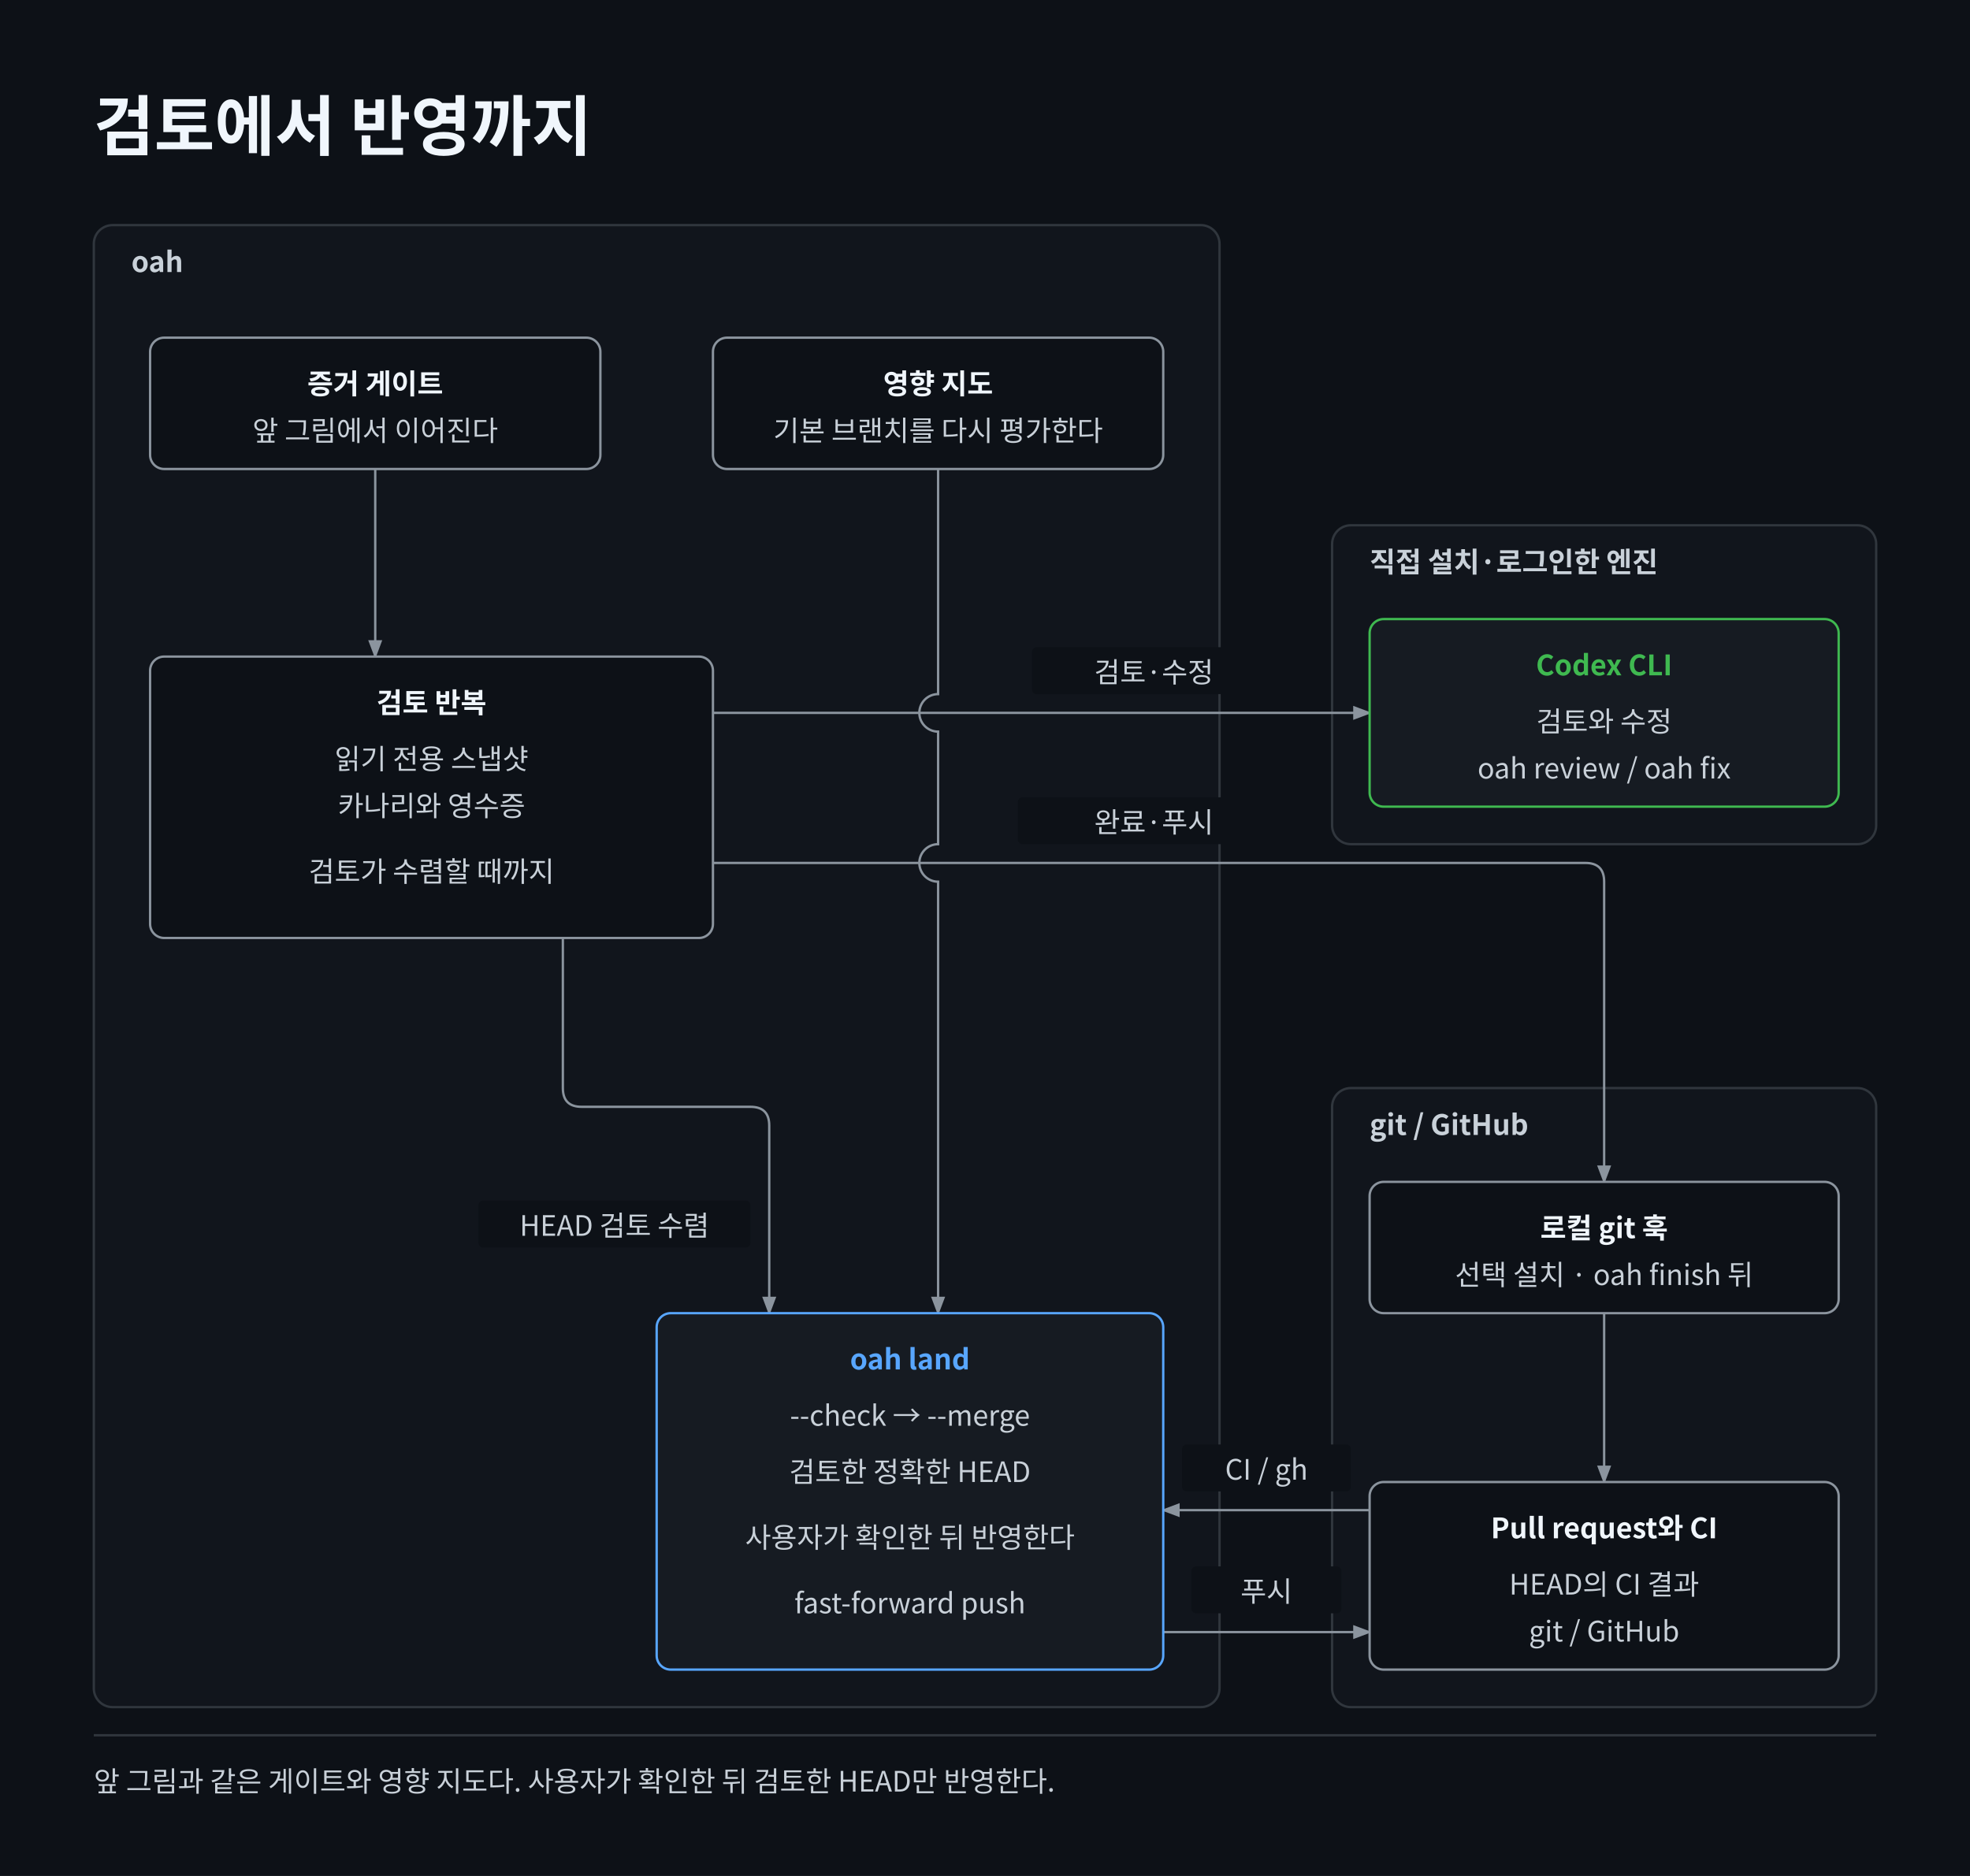
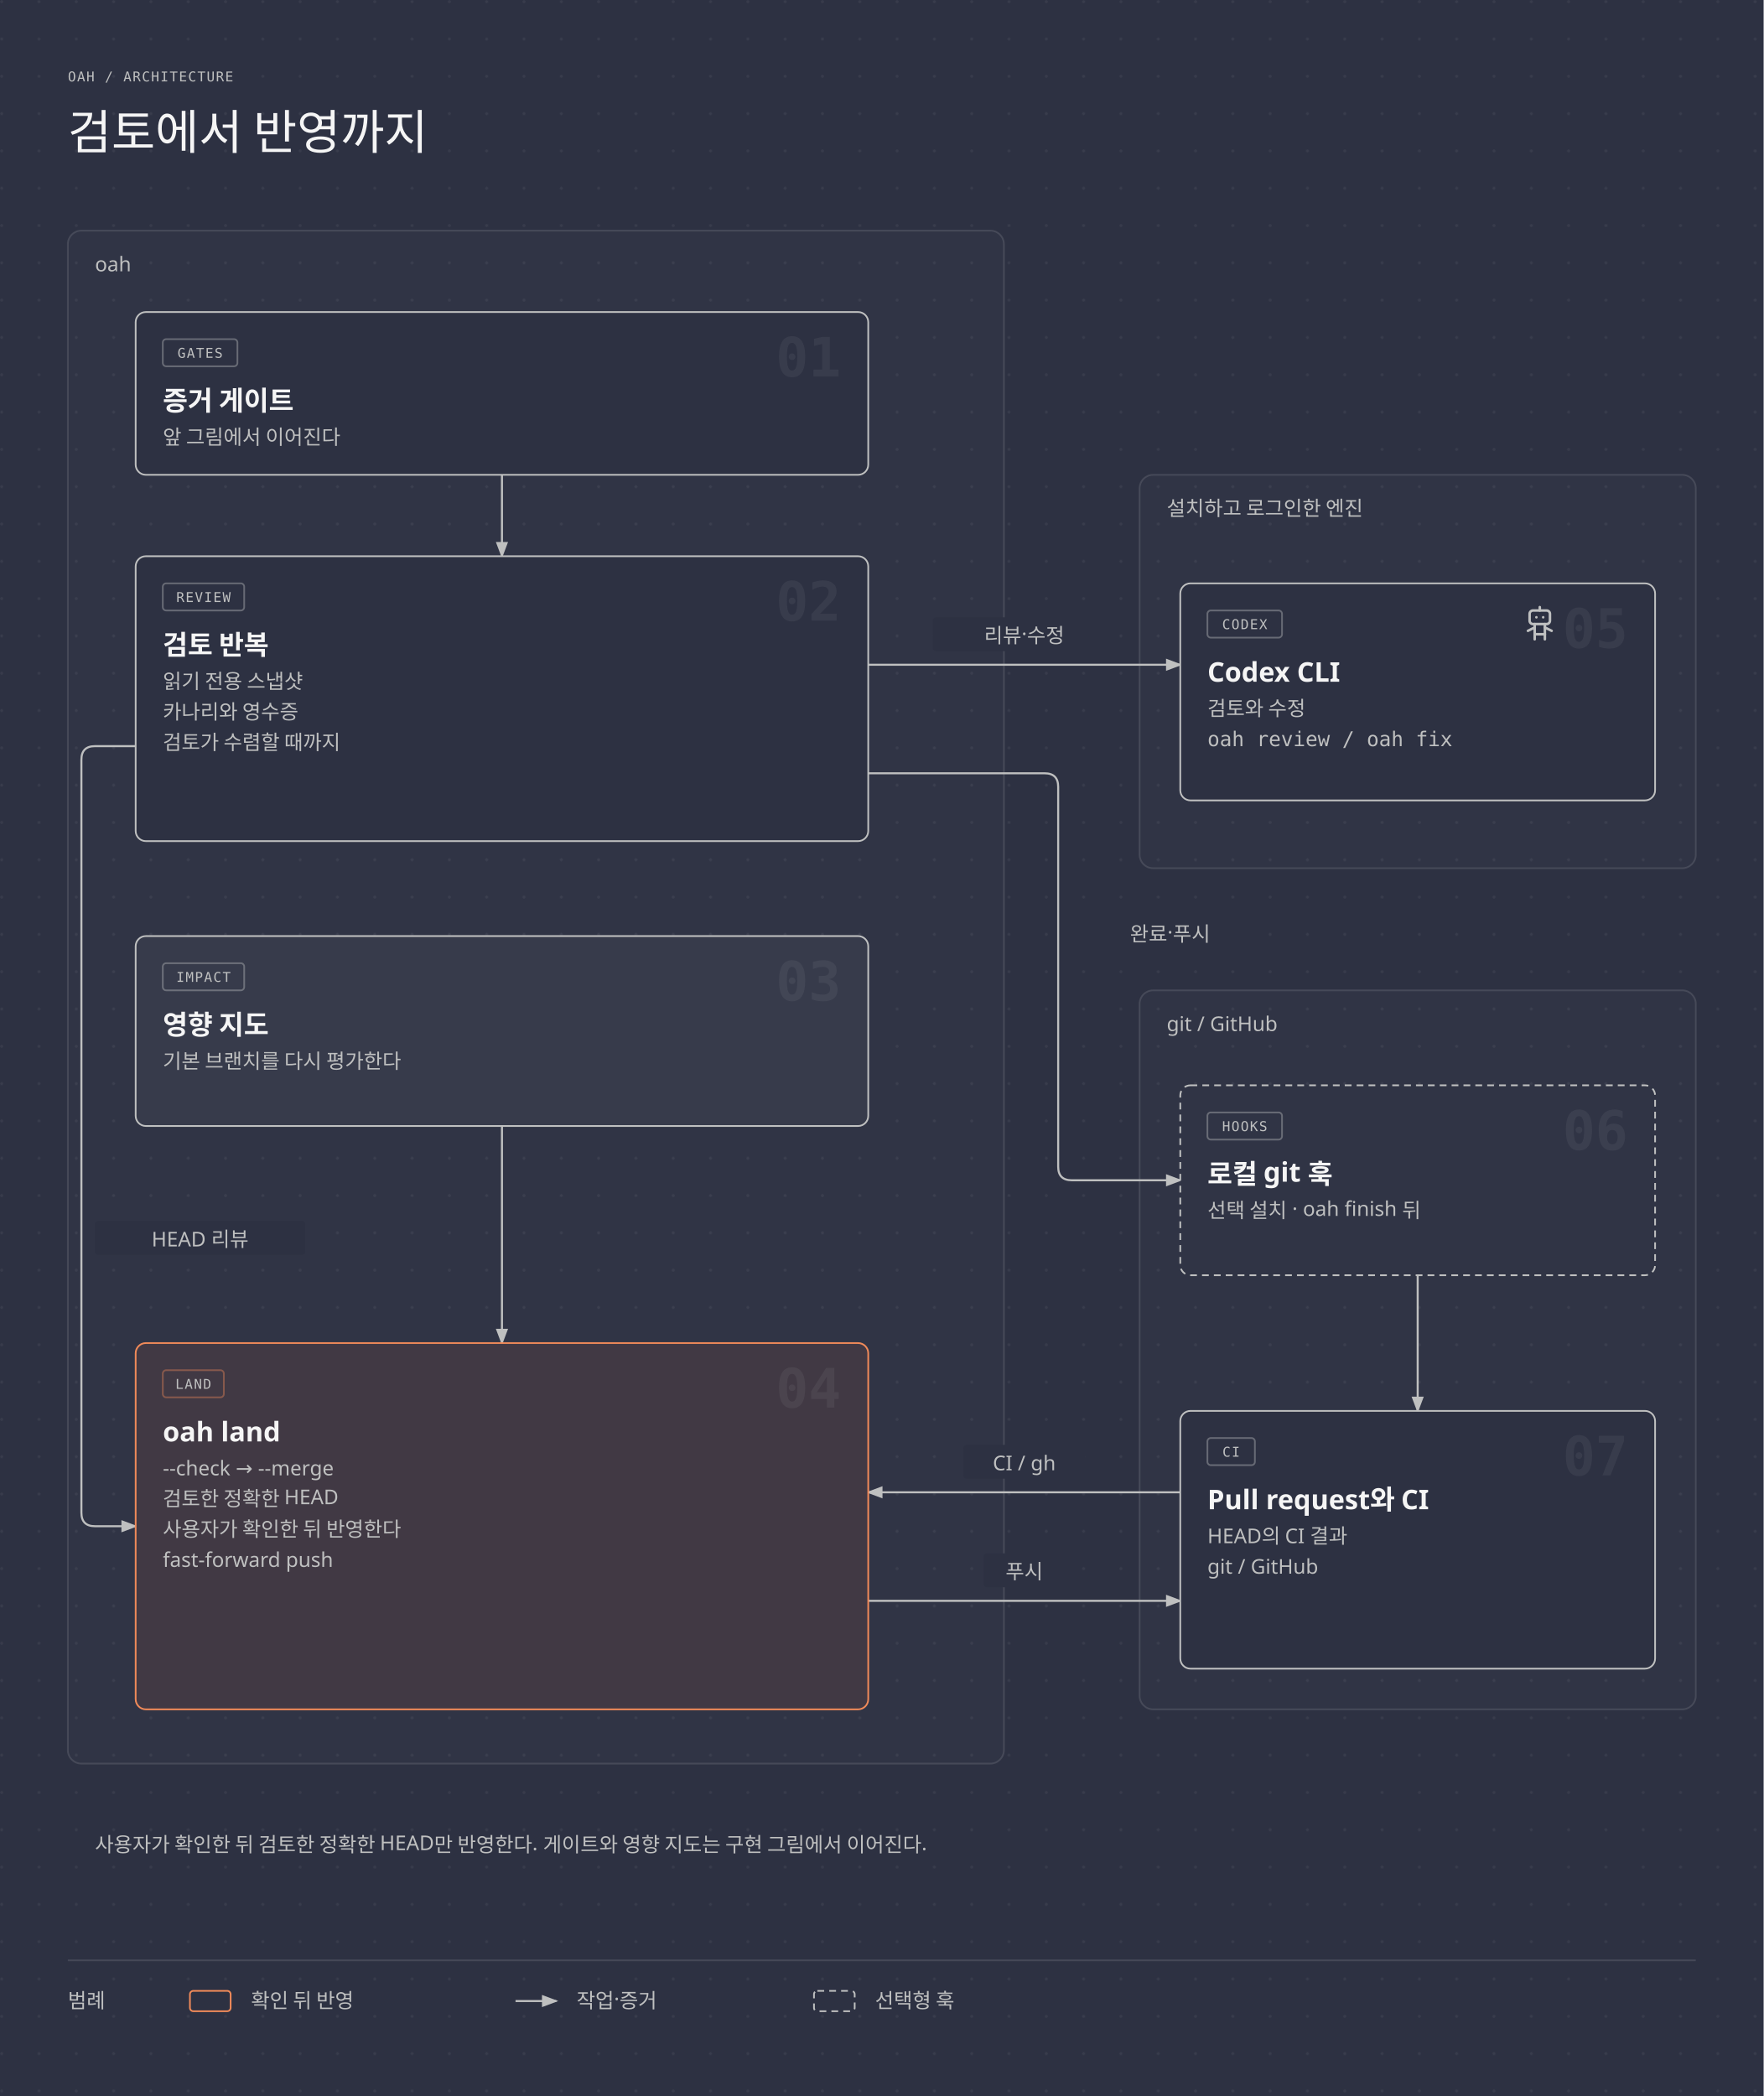
- <svg xmlns="http://www.w3.org/2000/svg" viewBox="0 0 840 800" role="img" aria-labelledby="architecture-land-ko-dark-title architecture-land-ko-dark-desc" id="architecture-land-ko-dark-root">
+ <svg xmlns="http://www.w3.org/2000/svg" viewBox="0 0 1040 1236" role="img" aria-labelledby="architecture-land-ko-dark-title architecture-land-ko-dark-desc" data-diagram-type="Architecture" data-size="fit" id="architecture-land-ko-dark-root">
  <defs>
-     <style>#architecture-land-ko-dark-root { font-family: "Apple SD Gothic Neo", "Malgun Gothic", "Noto Sans KR", "Noto Sans CJK KR", system-ui, -apple-system, "Segoe UI", sans-serif; color: #f0f6fc; }
+     <style>#architecture-land-ko-dark-root { font-family: "Geist", "Noto Sans KR", "Apple SD Gothic Neo", "Malgun Gothic", system-ui, sans-serif; color: #f5f5f5; }
      #architecture-land-ko-dark-root .diagram-container { width: 100%; overflow-x: auto; }
-       #architecture-land-ko-dark-root .title { font-size: 28px; font-weight: 600; }
-       #architecture-land-ko-dark-root .group { font-size: 14px; font-weight: 600; }
-       #architecture-land-ko-dark-root .node { font-size: 12px; font-weight: 600; }
-       #architecture-land-ko-dark-root .label { font-size: 12px; font-weight: 400; }
-       #architecture-land-ko-dark-root .mono { font-family: ui-monospace, "SFMono-Regular", Consolas, monospace; font-size: 8px; }
-       #architecture-land-ko-dark-root .arrow-label { font-family: "Apple SD Gothic Neo", "Malgun Gothic", "Noto Sans KR", "Noto Sans CJK KR", system-ui, -apple-system, "Segoe UI", sans-serif; font-size: 12px; font-weight: 500; }
+       #architecture-land-ko-dark-root text { font-family: "Geist", "Noto Sans KR", "Apple SD Gothic Neo", "Malgun Gothic", system-ui, sans-serif; fill: #f5f5f5; }
+       #architecture-land-ko-dark-root .title { font-family: "Instrument Serif", "Noto Serif KR", "Batang", serif; font-size: 28px; font-weight: 400; }
+       #architecture-land-ko-dark-root .node { font-size: 16px; font-weight: 600; }
+       #architecture-land-ko-dark-root .sub { font-family: "Geist", "Noto Sans KR", "Apple SD Gothic Neo", "Malgun Gothic", system-ui, sans-serif; font-size: 12px; font-weight: 400; fill: #bfc0c0; }
+       #architecture-land-ko-dark-root .technical { font-family: "Geist Mono", ui-monospace, "SFMono-Regular", Consolas, monospace; }
+       #architecture-land-ko-dark-root .label { font-size: 12px; font-family: "Geist Mono", ui-monospace, "SFMono-Regular", Consolas, monospace; font-weight: 400; fill: #bfc0c0; }
+       #architecture-land-ko-dark-root .prose { font-size: 12px; font-weight: 400; fill: #bfc0c0; }
+       #architecture-land-ko-dark-root .zone-label { font-size: 12px; font-family: "Geist", "Noto Sans KR", "Apple SD Gothic Neo", "Malgun Gothic", system-ui, sans-serif; font-weight: 500; fill: #bfc0c0; }
+       #architecture-land-ko-dark-root .arrow-label { font-size: 12px; font-family: "Geist", "Noto Sans KR", "Apple SD Gothic Neo", "Malgun Gothic", system-ui, sans-serif; font-weight: 500; fill: #bfc0c0; }
+       #architecture-land-ko-dark-root .tag { font-family: "Geist Mono", ui-monospace, "SFMono-Regular", Consolas, monospace; font-size: 8px; font-weight: 500; letter-spacing: .08em; fill: #bfc0c0; }
+       #architecture-land-ko-dark-root .ghost { font-family: "Geist Mono", ui-monospace, "SFMono-Regular", Consolas, monospace; font-size: 32px; font-weight: 600; fill: #f5f5f5; opacity: .06; }
      @media print {
#architecture-land-ko-dark-root .diagram-container { overflow-x: visible; }
}</style>
+     <pattern id="architecture-land-ko-dark-dots" width="22" height="22" patternUnits="userSpaceOnUse">
+       <circle cx="1" cy="1" r="0.9" fill="#f5f5f5" fill-opacity=".10" />
+     </pattern>
    <marker id="architecture-land-ko-dark-arrow" markerWidth="8" markerHeight="6" refX="7" refY="3" orient="auto">
-       <polygon points="0 0, 8 3, 0 6" fill="#8b949e" />
+       <polygon points="0 0, 8 3, 0 6" fill="#bfc0c0" />
+     </marker>
+     <marker id="architecture-land-ko-dark-arrow-accent" markerWidth="8" markerHeight="6" refX="7" refY="3" orient="auto">
+       <polygon points="0 0, 8 3, 0 6" fill="#f08a59" />
+     </marker>
+     <marker id="architecture-land-ko-dark-arrow-link" markerWidth="8" markerHeight="6" refX="7" refY="3" orient="auto">
+       <polygon points="0 0, 8 3, 0 6" fill="#739fdf" />
    </marker>
  </defs>
-   <rect x="0" y="0" width="840" height="800" fill="#0d1117" />
-   <text x="40" y="64" class="title" text-anchor="start" fill="#f0f6fc">검토에서 반영까지</text>
-   <rect x="40" y="96" width="480" height="632" rx="8" fill="#f0f6fc" fill-opacity="0.02" stroke="#30363d" stroke-width="1" />
-   <text x="56" y="116" class="node" text-anchor="start" fill="#c9d1d9">oah</text>
-   <rect x="568" y="224" width="232" height="136" rx="8" fill="#f0f6fc" fill-opacity="0.02" stroke="#30363d" stroke-width="1" />
-   <text x="584" y="244" class="node" text-anchor="start" fill="#c9d1d9">직접 설치·로그인한 엔진</text>
-   <rect x="568" y="464" width="232" height="264" rx="8" fill="#f0f6fc" fill-opacity="0.02" stroke="#30363d" stroke-width="1" />
-   <text x="584" y="484" class="node" text-anchor="start" fill="#c9d1d9">git / GitHub</text>
-   <line x1="160" y1="200" x2="160" y2="280" data-from="gates" data-to="rloop" fill="none" stroke="#8b949e" stroke-width="1" marker-end="url(#architecture-land-ko-dark-arrow)" />
-   <line x1="304" y1="304" x2="584" y2="304" data-from="rloop" data-to="codex" fill="none" stroke="#8b949e" stroke-width="1" marker-end="url(#architecture-land-ko-dark-arrow)" />
-   <path d="M 304,368 H 676 Q 684,368 684,376 V 504" data-from="rloop" data-to="hooks" fill="none" stroke="#8b949e" stroke-width="1" marker-end="url(#architecture-land-ko-dark-arrow)" />
-   <path d="M 240,400 V 464 Q 240,472 248,472 H 320 Q 328,472 328,480 V 560" data-from="rloop" data-to="land" fill="none" stroke="#8b949e" stroke-width="1" marker-end="url(#architecture-land-ko-dark-arrow)" />
-   <path d="M 400,200 V 296 a 8,8 0 0,0 0,16 V 360 a 8,8 0 0,0 0,16 V 560" data-from="impact" data-to="land" fill="none" stroke="#8b949e" stroke-width="1" marker-end="url(#architecture-land-ko-dark-arrow)" />
-   <line x1="684" y1="560" x2="684" y2="632" data-from="hooks" data-to="remote" fill="none" stroke="#8b949e" stroke-width="1" marker-end="url(#architecture-land-ko-dark-arrow)" />
-   <line x1="584" y1="644" x2="496" y2="644" data-from="remote" data-to="land" fill="none" stroke="#8b949e" stroke-width="1" marker-end="url(#architecture-land-ko-dark-arrow)" />
-   <line x1="496" y1="696" x2="584" y2="696" data-from="land" data-to="remote" fill="none" stroke="#8b949e" stroke-width="1" marker-end="url(#architecture-land-ko-dark-arrow)" />
-   <rect x="440" y="276" width="104" height="20" rx="2" fill="#0d1117" />
-   <text x="492" y="291" class="arrow-label" text-anchor="middle" fill="#c9d1d9">검토·수정</text>
-   <rect x="434" y="340" width="116" height="20" rx="2" fill="#0d1117" />
-   <text x="492" y="355" class="arrow-label" text-anchor="middle" fill="#c9d1d9">완료·푸시</text>
-   <rect x="204" y="512" width="116" height="20" rx="2" fill="#0d1117" />
-   <text x="262" y="527" class="arrow-label" text-anchor="middle" fill="#c9d1d9">HEAD 검토 수렴</text>
-   <rect x="504" y="616" width="72" height="20" rx="2" fill="#0d1117" />
-   <text x="540" y="631" class="arrow-label" text-anchor="middle" fill="#c9d1d9">CI / gh</text>
-   <rect x="508" y="668" width="64" height="20" rx="2" fill="#0d1117" />
-   <text x="540" y="683" class="arrow-label" text-anchor="middle" fill="#c9d1d9">푸시</text>
-   <g data-node-id="gates">
-     <rect x="64" y="144" width="192" height="56" rx="6" fill="#0d1117" stroke="#8b949e" stroke-width="1" />
-     <text x="160" y="168" class="node" text-anchor="middle" fill="#f0f6fc">증거 게이트</text>
-     <text x="160" y="188" class="label" text-anchor="middle" fill="#c9d1d9">앞 그림에서 이어진다</text>
+   <rect width="1040" height="1236" fill="#2d3142" />
+   <rect width="1040" height="1236" fill="url(#architecture-land-ko-dark-dots)" opacity=".55" />
+   <text x="40" y="48" class="tag" text-anchor="start">OAH / ARCHITECTURE</text>
+   <text x="40" y="88" class="title" text-anchor="start">검토에서 반영까지</text>
+   <rect x="40" y="136" width="552" height="904" rx="8" fill="#f5f5f5" stroke="#f5f5f5" stroke-width="1" data-group-id="oah" fill-opacity=".02" stroke-opacity=".12" />
+   <text x="56" y="160" class="zone-label" text-anchor="start">oah</text>
+   <rect x="672" y="280" width="328" height="232" rx="8" fill="#f5f5f5" stroke="#f5f5f5" stroke-width="1" data-group-id="engines" fill-opacity=".02" stroke-opacity=".12" />
+   <text x="688" y="304" class="zone-label" text-anchor="start">설치하고 로그인한 엔진</text>
+   <rect x="672" y="584" width="328" height="424" rx="8" fill="#f5f5f5" stroke="#f5f5f5" stroke-width="1" data-group-id="git" fill-opacity=".02" stroke-opacity=".12" />
+   <text x="688" y="608" class="zone-label" text-anchor="start">git / GitHub</text>
+   <path d="M 296,280 L 296,328" data-edge-id="a1" data-from="gates" data-to="rloop" data-label="" fill="none" stroke="#bfc0c0" stroke-width="1.2" marker-end="url(#architecture-land-ko-dark-arrow)" />
+   <path d="M 512,392 L 696,392" data-edge-id="a2" data-from="rloop" data-to="codex" data-label="리뷰·수정" fill="none" stroke="#bfc0c0" stroke-width="1.2" marker-end="url(#architecture-land-ko-dark-arrow)" />
+   <path d="M 512,456 L 616,456 Q 624,456 624,464 L 624,688 Q 624,696 632,696 L 696,696" data-edge-id="a3" data-from="rloop" data-to="hooks" data-label="완료·푸시" fill="none" stroke="#bfc0c0" stroke-width="1.2" marker-end="url(#architecture-land-ko-dark-arrow)" />
+   <path d="M 80,440 L 56,440 Q 48,440 48,448 L 48,892 Q 48,900 56,900 L 80,900" data-edge-id="a4" data-from="rloop" data-to="land" data-label="HEAD 리뷰" fill="none" stroke="#bfc0c0" stroke-width="1.2" marker-end="url(#architecture-land-ko-dark-arrow)" />
+   <path d="M 296,664 L 296,792" data-edge-id="a5" data-from="impact" data-to="land" data-label="" fill="none" stroke="#bfc0c0" stroke-width="1.2" marker-end="url(#architecture-land-ko-dark-arrow)" />
+   <path d="M 836,752 L 836,832" data-edge-id="a6" data-from="hooks" data-to="remote" data-label="" fill="none" stroke="#bfc0c0" stroke-width="1.2" marker-end="url(#architecture-land-ko-dark-arrow)" />
+   <path d="M 696,880 L 512,880" data-edge-id="a7" data-from="remote" data-to="land" data-label="CI / gh" fill="none" stroke="#bfc0c0" stroke-width="1.2" marker-end="url(#architecture-land-ko-dark-arrow)" />
+   <path d="M 512,944 L 696,944" data-edge-id="a8" data-from="land" data-to="remote" data-label="푸시" fill="none" stroke="#bfc0c0" stroke-width="1.2" marker-end="url(#architecture-land-ko-dark-arrow)" />
+   <rect x="550" y="364" width="108" height="20" rx="2" fill="#2d3142" />
+   <text x="604" y="379" class="arrow-label" text-anchor="middle">리뷰·수정</text>
+   <rect x="632" y="540" width="116" height="20" rx="2" fill="#2d3142" />
+   <text x="690" y="555" class="arrow-label" text-anchor="middle">완료·푸시</text>
+   <rect x="56" y="720" width="124" height="20" rx="2" fill="#2d3142" />
+   <text x="118" y="735" class="arrow-label" text-anchor="middle">HEAD 리뷰</text>
+   <rect x="568" y="852" width="72" height="20" rx="2" fill="#2d3142" />
+   <text x="604" y="867" class="arrow-label" text-anchor="middle">CI / gh</text>
+   <rect x="580" y="916" width="48" height="20" rx="2" fill="#2d3142" />
+   <text x="604" y="931" class="arrow-label" text-anchor="middle">푸시</text>
+   <g data-node-id="gates" data-source-label="증거 게이트 앞 그림에서 이어진다">
+     <rect x="80" y="184" width="432" height="96" rx="6" fill="#2d3142" />
+     <rect x="80" y="184" width="432" height="96" rx="6" fill="#2d3142" stroke="#bfc0c0" stroke-width="1" />
+     <g aria-hidden="true">
+       <rect x="96" y="200" width="44" height="16" rx="2" fill="none" stroke="#bfc0c0" stroke-width="1" stroke-opacity=".4" />
+       <text x="118" y="211" class="tag" text-anchor="middle">GATES</text>
+       <text x="496" y="222" class="ghost" text-anchor="end">01</text>
+     </g>
+     <text x="96" y="242" class="node" text-anchor="start">증거 게이트</text>
+     <text x="96" y="262" class="sub" text-anchor="start">앞 그림에서 이어진다</text>
  </g>
-   <g data-node-id="impact">
-     <rect x="304" y="144" width="192" height="56" rx="6" fill="#0d1117" stroke="#8b949e" stroke-width="1" />
-     <text x="400" y="168" class="node" text-anchor="middle" fill="#f0f6fc">영향 지도</text>
-     <text x="400" y="188" class="label" text-anchor="middle" fill="#c9d1d9">기본 브랜치를 다시 평가한다</text>
+   <g data-node-id="rloop" data-source-label="검토 반복 읽기 전용 스냅샷 카나리와 영수증 검토가 수렴할 때까지">
+     <rect x="80" y="328" width="432" height="168" rx="6" fill="#2d3142" />
+     <rect x="80" y="328" width="432" height="168" rx="6" fill="#2d3142" stroke="#bfc0c0" stroke-width="1" />
+     <g aria-hidden="true">
+       <rect x="96" y="344" width="48" height="16" rx="2" fill="none" stroke="#bfc0c0" stroke-width="1" stroke-opacity=".4" />
+       <text x="120" y="355" class="tag" text-anchor="middle">REVIEW</text>
+       <text x="496" y="366" class="ghost" text-anchor="end">02</text>
+     </g>
+     <text x="96" y="386" class="node" text-anchor="start">검토 반복</text>
+     <text x="96" y="406" class="sub" text-anchor="start">읽기 전용 스냅샷</text>
+     <text x="96" y="424" class="sub" text-anchor="start">카나리와 영수증</text>
+     <text x="96" y="442" class="sub" text-anchor="start">검토가 수렴할 때까지</text>
  </g>
-   <g data-node-id="rloop">
-     <rect x="64" y="280" width="240" height="120" rx="6" fill="#0d1117" stroke="#8b949e" stroke-width="1" />
-     <text x="184" y="304" class="node" text-anchor="middle" fill="#f0f6fc">검토 반복</text>
-     <text x="184" y="328" class="label" text-anchor="middle" fill="#c9d1d9">읽기 전용 스냅샷</text>
-     <text x="184" y="348" class="label" text-anchor="middle" fill="#c9d1d9">카나리와 영수증</text>
-     <text x="184" y="376" class="label" text-anchor="middle" fill="#c9d1d9">검토가 수렴할 때까지</text>
+   <g data-node-id="impact" data-source-label="영향 지도 기본 브랜치를 다시 평가한다">
+     <rect x="80" y="552" width="432" height="112" rx="6" fill="#2d3142" />
+     <rect x="80" y="552" width="432" height="112" rx="6" fill="#f5f5f5" stroke="#bfc0c0" stroke-width="1" fill-opacity=".05" />
+     <g aria-hidden="true">
+       <rect x="96" y="568" width="48" height="16" rx="2" fill="none" stroke="#bfc0c0" stroke-width="1" stroke-opacity=".4" />
+       <text x="120" y="579" class="tag" text-anchor="middle">IMPACT</text>
+       <text x="496" y="590" class="ghost" text-anchor="end">03</text>
+     </g>
+     <text x="96" y="610" class="node" text-anchor="start">영향 지도</text>
+     <text x="96" y="630" class="sub" text-anchor="start">기본 브랜치를 다시 평가한다</text>
  </g>
-   <g data-node-id="codex">
-     <rect x="584" y="264" width="200" height="80" rx="6" fill="#161b22" stroke="#3fb950" stroke-width="1" />
-     <text x="684" y="288" class="node" text-anchor="middle" fill="#3fb950">Codex CLI</text>
-     <text x="684" y="312" class="label" text-anchor="middle" fill="#c9d1d9">검토와 수정</text>
-     <text x="684" y="332" class="label" text-anchor="middle" fill="#c9d1d9">oah review / oah fix</text>
+   <g data-node-id="land" data-source-label="oah land --check → --merge 검토한 정확한 HEAD 사용자가 확인한 뒤 반영한다 fast-forward push">
+     <rect x="80" y="792" width="432" height="216" rx="6" fill="#2d3142" />
+     <rect x="80" y="792" width="432" height="216" rx="6" fill="#f08a59" stroke="#f08a59" stroke-width="1" fill-opacity=".10" />
+     <g aria-hidden="true">
+       <rect x="96" y="808" width="36" height="16" rx="2" fill="none" stroke="#f08a59" stroke-width="1" stroke-opacity=".4" />
+       <text x="114" y="819" class="tag" text-anchor="middle">LAND</text>
+       <text x="496" y="830" class="ghost" text-anchor="end">04</text>
+     </g>
+     <text x="96" y="850" class="node" text-anchor="start">oah land</text>
+     <text x="96" y="870" class="sub" text-anchor="start">--check → --merge</text>
+     <text x="96" y="888" class="sub" text-anchor="start">검토한 정확한 HEAD</text>
+     <text x="96" y="906" class="sub" text-anchor="start">사용자가 확인한 뒤 반영한다</text>
+     <text x="96" y="924" class="sub" text-anchor="start">fast-forward push</text>
  </g>
-   <g data-node-id="land">
-     <rect x="280" y="560" width="216" height="152" rx="6" fill="#161b22" stroke="#58a6ff" stroke-width="1" />
-     <text x="388" y="584" class="node" text-anchor="middle" fill="#58a6ff">oah land</text>
-     <text x="388" y="608" class="label" text-anchor="middle" fill="#c9d1d9">--check → --merge</text>
-     <text x="388" y="632" class="label" text-anchor="middle" fill="#c9d1d9">검토한 정확한 HEAD</text>
-     <text x="388" y="660" class="label" text-anchor="middle" fill="#c9d1d9">사용자가 확인한 뒤 반영한다</text>
-     <text x="388" y="688" class="label" text-anchor="middle" fill="#c9d1d9">fast-forward push</text>
+   <g data-node-id="codex" data-source-label="Codex CLI 검토와 수정 oah review / oah fix">
+     <rect x="696" y="344" width="280" height="128" rx="6" fill="#2d3142" />
+     <rect x="696" y="344" width="280" height="128" rx="6" fill="#2d3142" stroke="#bfc0c0" stroke-width="1" />
+     <g aria-hidden="true">
+       <rect x="712" y="360" width="44" height="16" rx="2" fill="none" stroke="#bfc0c0" stroke-width="1" stroke-opacity=".4" />
+       <text x="734" y="371" class="tag" text-anchor="middle">CODEX</text>
+       <text x="960" y="382" class="ghost" text-anchor="end">05</text>
+       <g transform="translate(896,356)" color="#bfc0c0">
+         <g fill="none" stroke="currentColor" stroke-width="1.5" stroke-linecap="round" stroke-linejoin="round">
+           <path d="M6 6a2 2 0 0 1 2 -2h8a2 2 0 0 1 2 2v4a2 2 0 0 1 -2 2h-8a2 2 0 0 1 -2 -2l0 -4" />
+           <path d="M12 2v2" />
+           <path d="M9 12v9" />
+           <path d="M15 12v9" />
+           <path d="M5 16l4 -2" />
+           <path d="M15 14l4 2" />
+           <path d="M9 18h6" />
+           <path d="M10 8v.01" />
+           <path d="M14 8v.01" />
+         </g>
+       </g>
+     </g>
+     <text x="712" y="402" class="node" text-anchor="start">Codex CLI</text>
+     <text x="712" y="422" class="sub" text-anchor="start">검토와 수정</text>
+     <text x="712" y="440" class="sub technical" text-anchor="start">oah review / oah fix</text>
  </g>
-   <g data-node-id="hooks">
-     <rect x="584" y="504" width="200" height="56" rx="6" fill="#0d1117" stroke="#8b949e" stroke-width="1" />
-     <text x="684" y="528" class="node" text-anchor="middle" fill="#f0f6fc">로컬 git 훅</text>
-     <text x="684" y="548" class="label" text-anchor="middle" fill="#c9d1d9">선택 설치 · oah finish 뒤</text>
+   <g data-node-id="hooks" data-source-label="로컬 git 훅 선택 설치 · oah finish 뒤">
+     <rect x="696" y="640" width="280" height="112" rx="6" fill="#2d3142" />
+     <rect x="696" y="640" width="280" height="112" rx="6" fill="#f5f5f5" stroke="#bfc0c0" stroke-width="1" fill-opacity=".02" stroke-dasharray="4,3" />
+     <g aria-hidden="true">
+       <rect x="712" y="656" width="44" height="16" rx="2" fill="none" stroke="#bfc0c0" stroke-width="1" stroke-opacity=".4" />
+       <text x="734" y="667" class="tag" text-anchor="middle">HOOKS</text>
+       <text x="960" y="678" class="ghost" text-anchor="end">06</text>
+     </g>
+     <text x="712" y="698" class="node" text-anchor="start">로컬 git 훅</text>
+     <text x="712" y="718" class="sub" text-anchor="start">선택 설치 · oah finish 뒤</text>
  </g>
-   <g data-node-id="remote">
-     <rect x="584" y="632" width="200" height="80" rx="6" fill="#0d1117" stroke="#8b949e" stroke-width="1" />
-     <text x="684" y="656" class="node" text-anchor="middle" fill="#f0f6fc">Pull request와 CI</text>
-     <text x="684" y="680" class="label" text-anchor="middle" fill="#c9d1d9">HEAD의 CI 결과</text>
-     <text x="684" y="700" class="label" text-anchor="middle" fill="#c9d1d9">git / GitHub</text>
+   <g data-node-id="remote" data-source-label="Pull request와 CI HEAD의 CI 결과 git / GitHub">
+     <rect x="696" y="832" width="280" height="152" rx="6" fill="#2d3142" />
+     <rect x="696" y="832" width="280" height="152" rx="6" fill="#2d3142" stroke="#bfc0c0" stroke-width="1" />
+     <g aria-hidden="true">
+       <rect x="712" y="848" width="28" height="16" rx="2" fill="none" stroke="#bfc0c0" stroke-width="1" stroke-opacity=".4" />
+       <text x="726" y="859" class="tag" text-anchor="middle">CI</text>
+       <text x="960" y="870" class="ghost" text-anchor="end">07</text>
+     </g>
+     <text x="712" y="890" class="node" text-anchor="start">Pull request와 CI</text>
+     <text x="712" y="910" class="sub" text-anchor="start">HEAD의 CI 결과</text>
+     <text x="712" y="928" class="sub" text-anchor="start">git / GitHub</text>
  </g>
-   <line x1="40" y1="740" x2="800" y2="740" stroke="#30363d" stroke-width="1" />
-   <text x="40" y="764" class="label" text-anchor="start" fill="#c9d1d9">앞 그림과 같은 게이트와 영향 지도다. 사용자가 확인한 뒤 검토한 HEAD만 반영한다.</text>
+   <text x="56" y="1092" class="prose" text-anchor="start">사용자가 확인한 뒤 검토한 정확한 HEAD만 반영한다. 게이트와 영향 지도는 구현 그림에서 이어진다.</text>
+   <line x1="40" y1="1156" x2="1000" y2="1156" stroke="#f5f5f5" stroke-opacity=".12" />
+   <text x="40" y="1184" class="zone-label" text-anchor="start">범례</text>
+   <rect x="112" y="1174" width="24" height="12" rx="2" fill="none" stroke="#f08a59" stroke-width="1" />
+   <text x="148" y="1184" class="prose" text-anchor="start">확인 뒤 반영</text>
+   <path d="M 304,1180 h 24" fill="none" stroke="#bfc0c0" stroke-width="1.2" marker-end="url(#architecture-land-ko-dark-arrow)" />
+   <text x="340" y="1184" class="prose" text-anchor="start">작업·증거</text>
+   <rect x="480" y="1174" width="24" height="12" rx="2" fill="none" stroke="#bfc0c0" stroke-width="1" stroke-dasharray="4,3" />
+   <text x="516" y="1184" class="prose" text-anchor="start">선택형 훅</text>
</svg>
